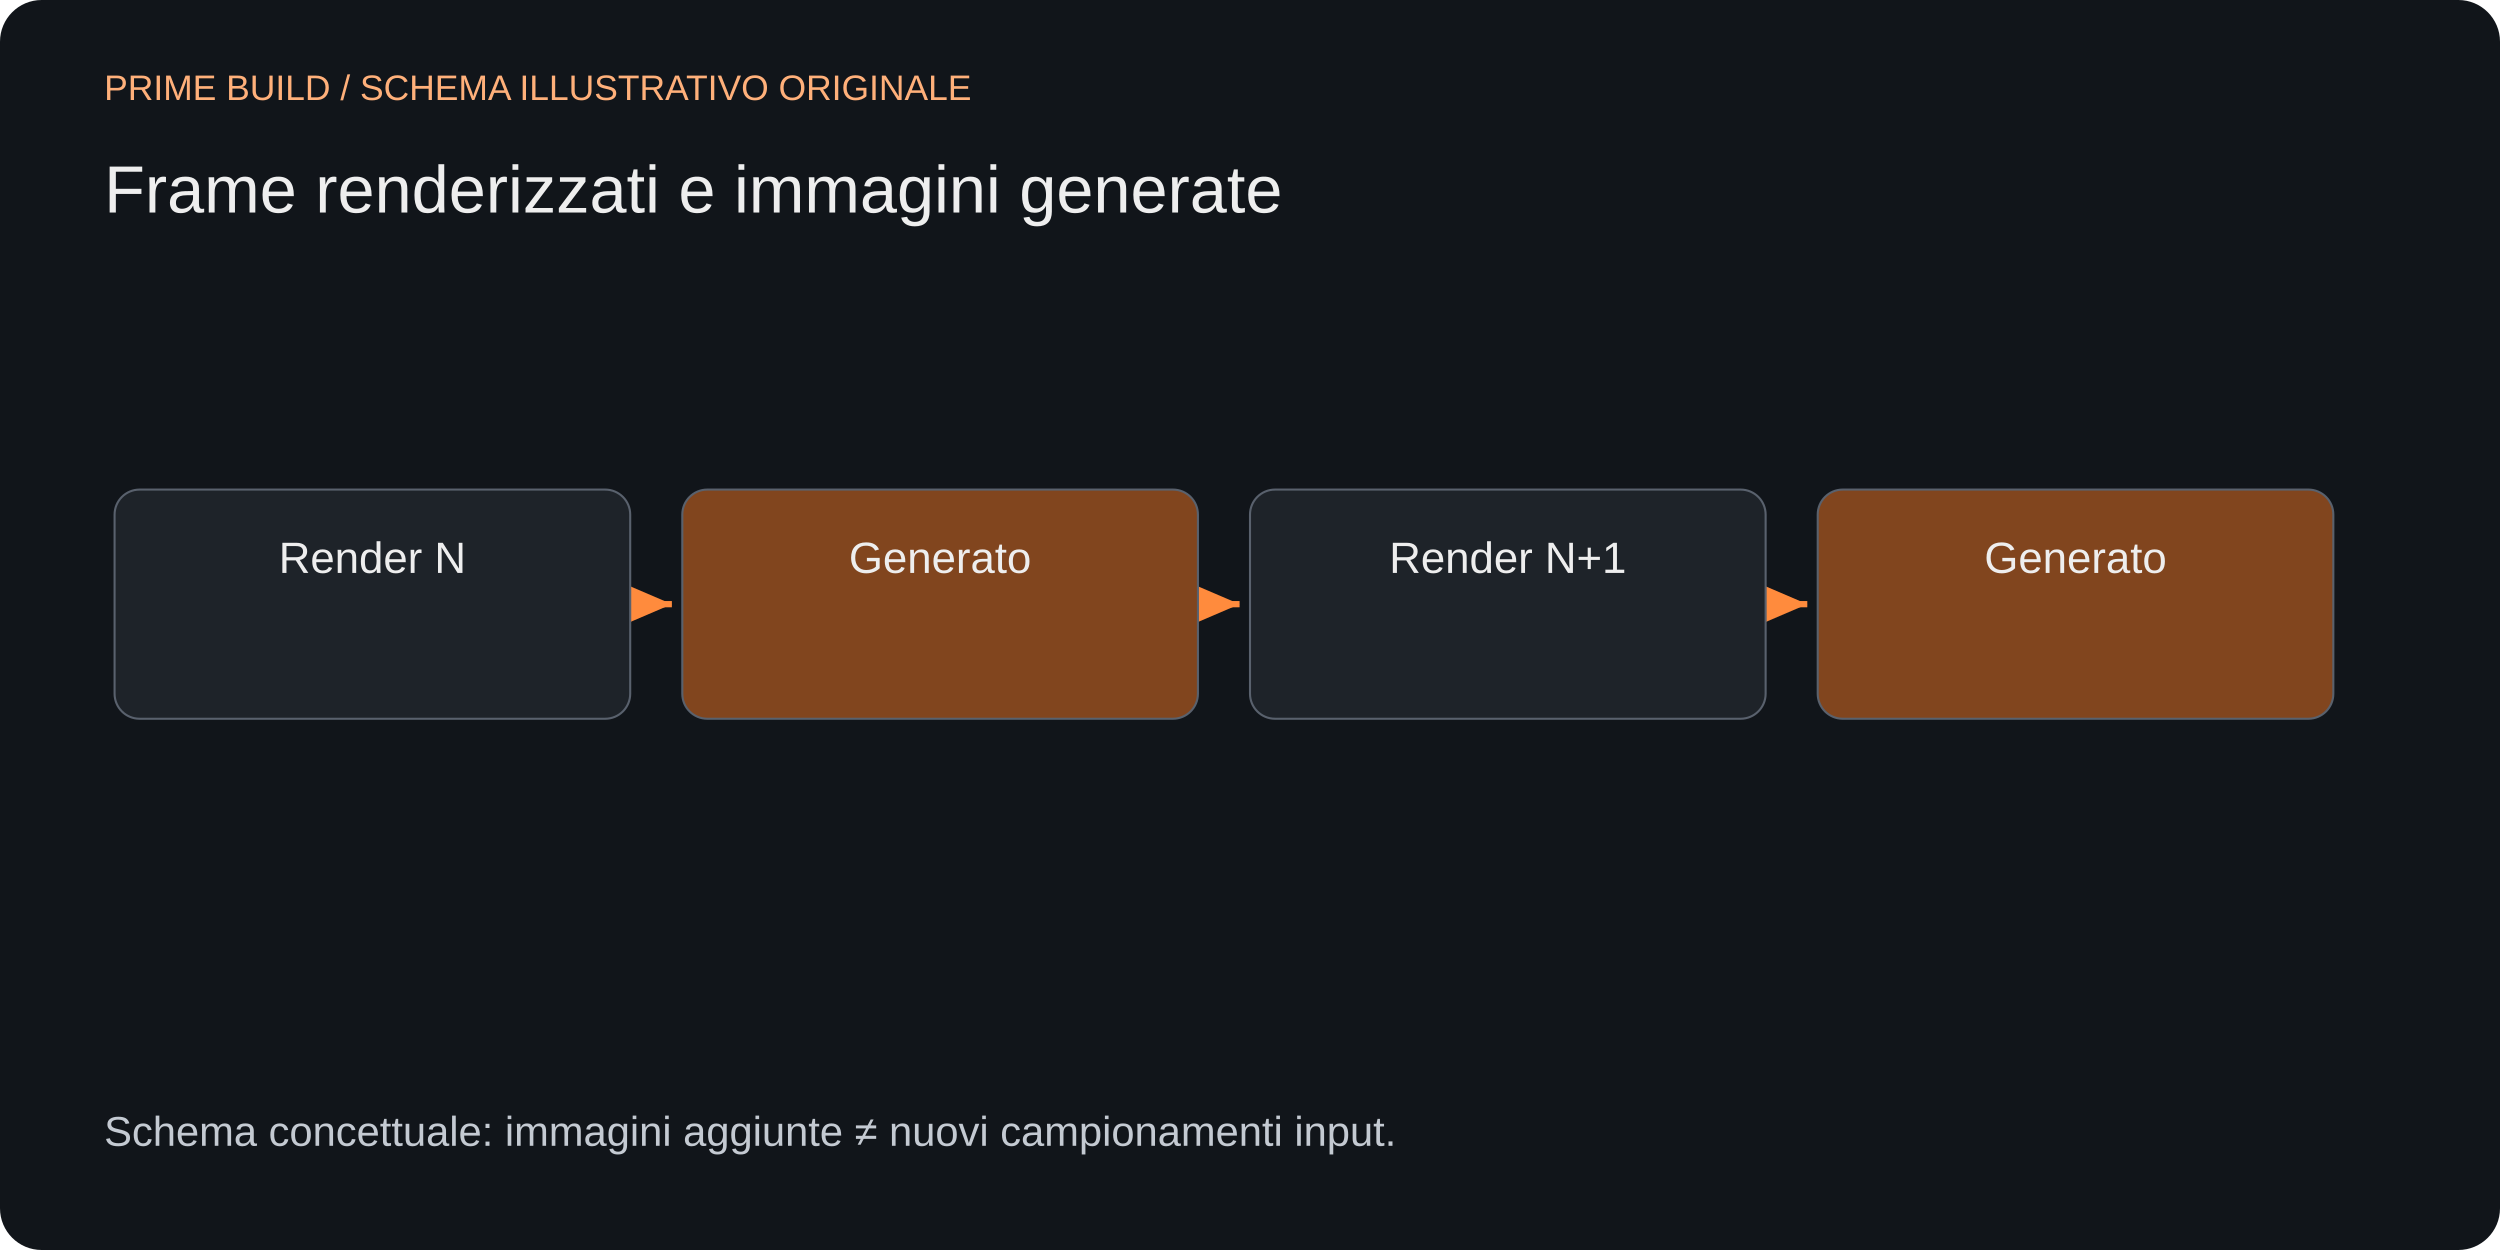
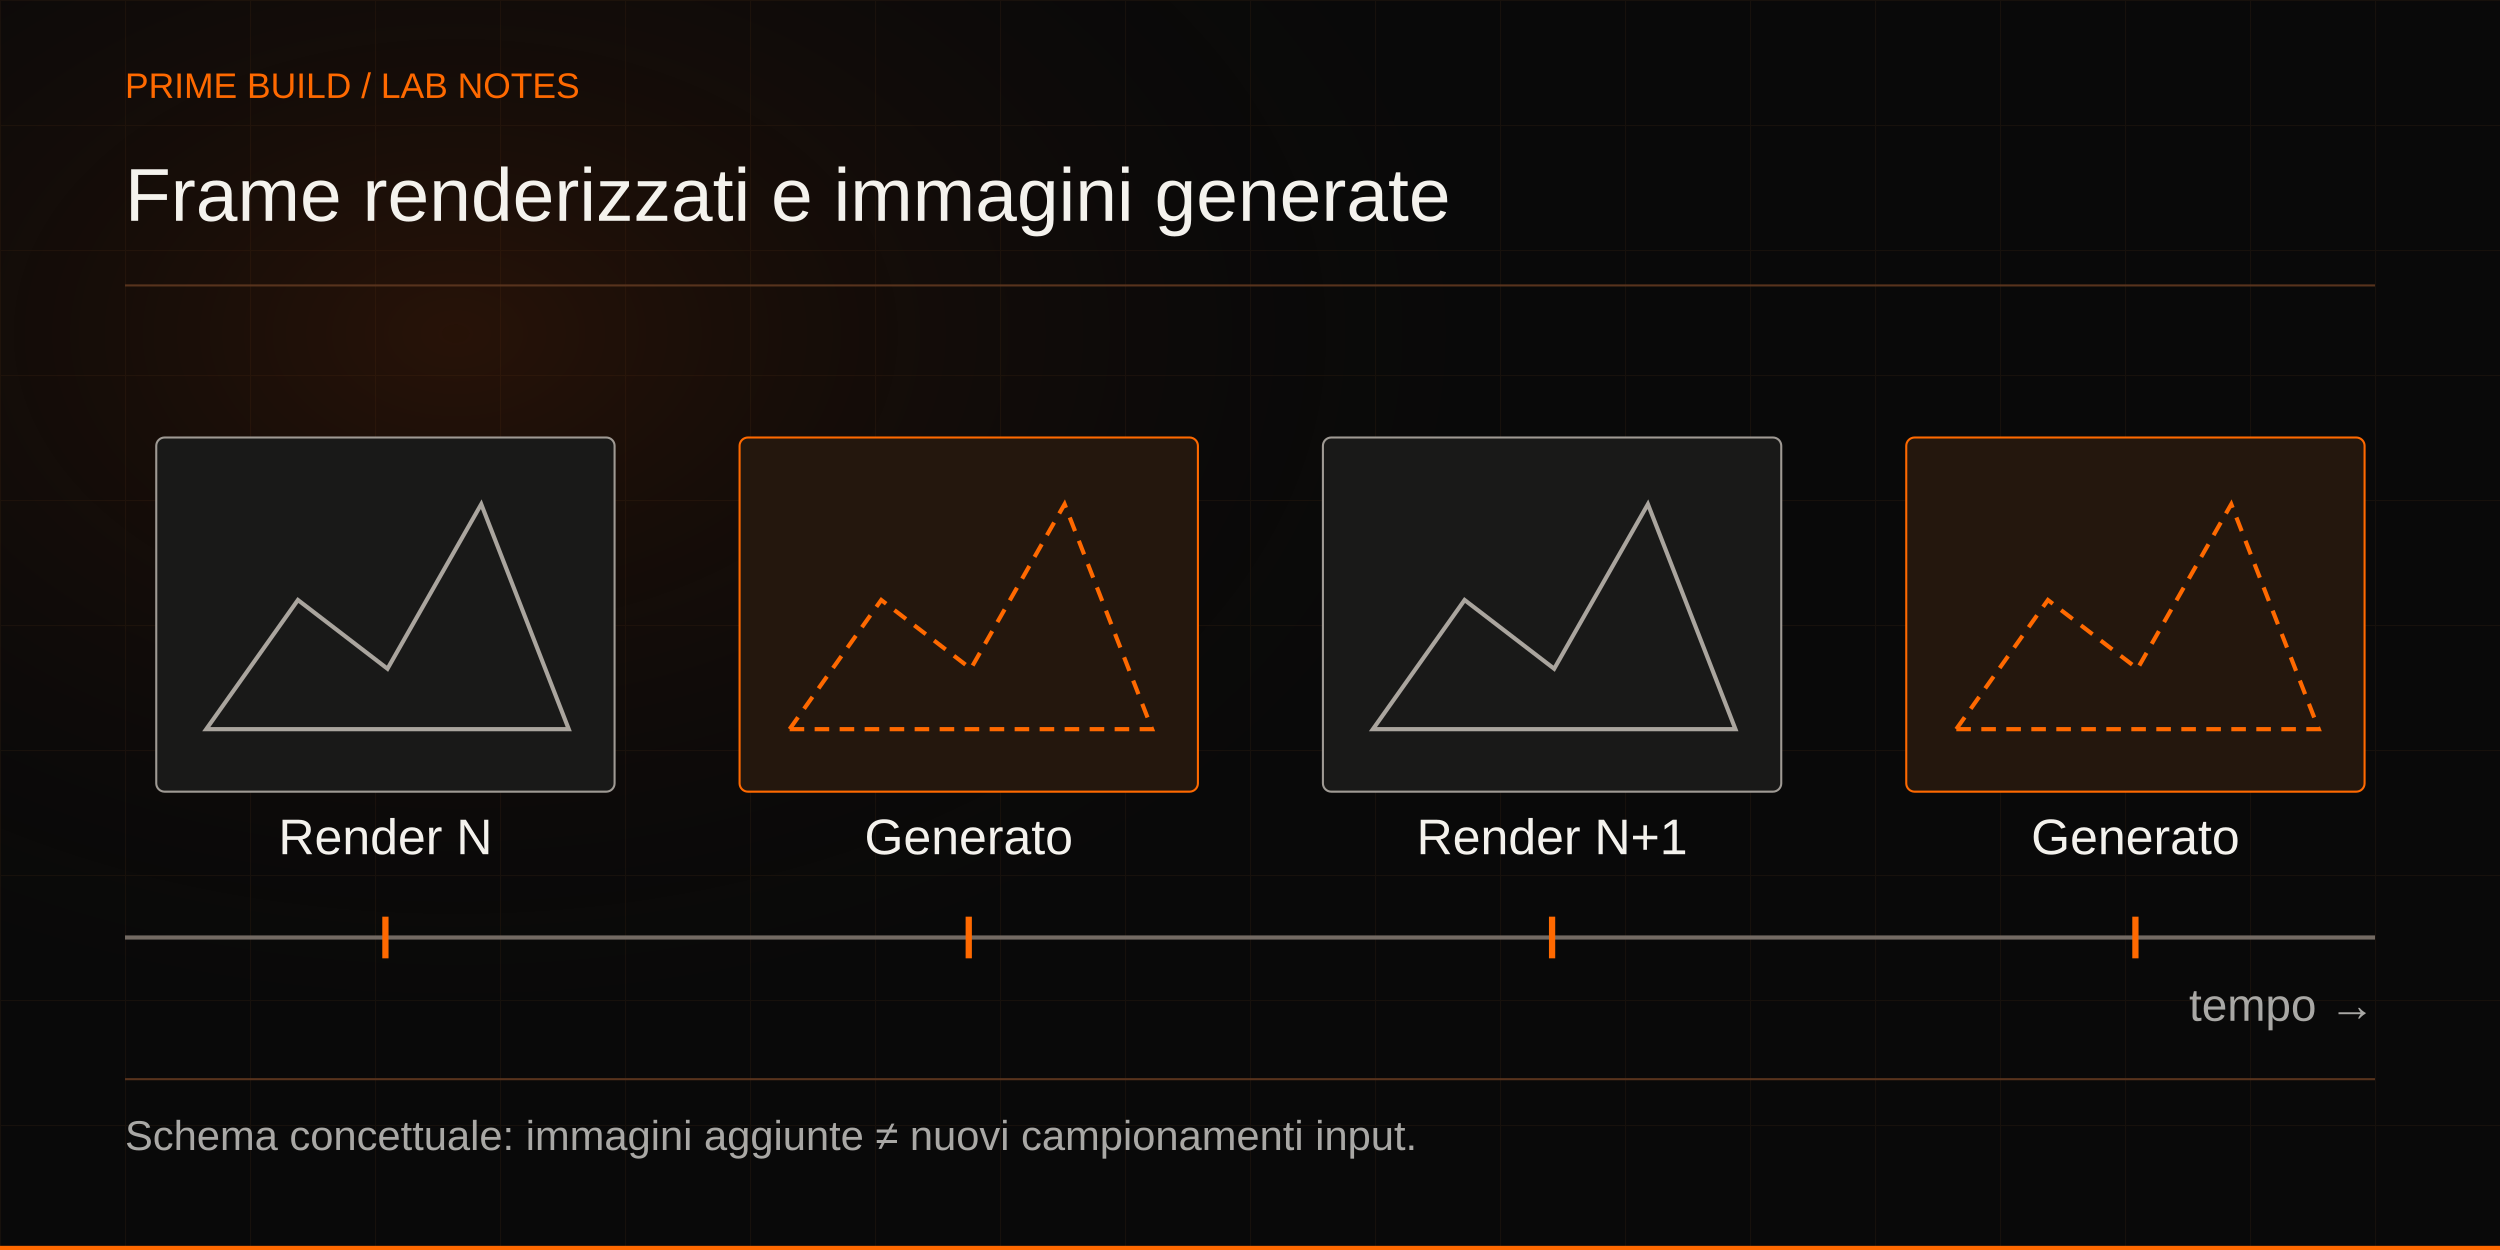
<svg xmlns="http://www.w3.org/2000/svg" width="1200" height="600" viewBox="0 0 1200 600">
  <defs>
-     <marker id="arrow" markerWidth="8" markerHeight="8" refX="7" refY="3" orient="auto">
-       <path d="M0 0L7 3L0 6" fill="#ff8b3d" />
-     </marker>
+     <pattern id="grid" width="60" height="60" patternUnits="userSpaceOnUse">
+       <path d="M60 0H0V60" fill="none" stroke="#b16b30" stroke-opacity=".085" />
+     </pattern>
+     <radialGradient id="glow">
+       <stop stop-color="#742a05" stop-opacity=".28" />
+       <stop offset="1" stop-color="#090909" stop-opacity="0" />
+     </radialGradient>
  </defs>
-   <rect width="1200" height="600" rx="20" fill="#11151a" />
+   <rect width="1200" height="600" fill="#090909" />
+   <rect width="1200" height="600" fill="url(#grid)" />
+   <ellipse cx="220" cy="160" rx="520" ry="350" fill="url(#glow)" />
  <g font-family="Arial, sans-serif">
-     <text x="50" y="48" font-size="17" fill="#ffb07a" text-anchor="start">PRIME BUILD / SCHEMA ILLUSTRATIVO ORIGINALE</text>
-     <text x="50" y="102" font-size="32" fill="#eee" text-anchor="start">Frame renderizzati e immagini generate</text>
-     <path d="M309.5,290 L322.5,290" stroke="#ff8b3d" stroke-width="3" marker-end="url(#arrow)" />
-     <rect x="55" y="235" width="247.5" height="110" rx="12" fill="#1e2329" stroke="#59616d" />
-     <text x="178.75" y="275" font-size="21" fill="#eee" text-anchor="middle">Render N</text>
-     <path d="M582,290 L595,290" stroke="#ff8b3d" stroke-width="3" marker-end="url(#arrow)" />
-     <rect x="327.5" y="235" width="247.5" height="110" rx="12" fill="#81451e" stroke="#59616d" />
-     <text x="451.25" y="275" font-size="21" fill="#eee" text-anchor="middle">Generato</text>
-     <path d="M854.5,290 L867.5,290" stroke="#ff8b3d" stroke-width="3" marker-end="url(#arrow)" />
-     <rect x="600" y="235" width="247.5" height="110" rx="12" fill="#1e2329" stroke="#59616d" />
-     <text x="723.75" y="275" font-size="21" fill="#eee" text-anchor="middle">Render N+1</text>
-     <rect x="872.5" y="235" width="247.5" height="110" rx="12" fill="#81451e" stroke="#59616d" />
-     <text x="996.25" y="275" font-size="21" fill="#eee" text-anchor="middle">Generato</text>
-     <text x="50" y="550" font-size="20" fill="#c4cad2" text-anchor="start">Schema concettuale: immagini aggiunte ≠ nuovi campionamenti input.</text>
+     <text x="60" y="47" font-size="17" fill="#ff6900" text-anchor="start">PRIME BUILD / LAB NOTES</text>
+     <text x="60" y="106" font-size="36" fill="#f4f2ed" text-anchor="start">Frame renderizzati e immagini generate</text>
+     <path d="M60 137L1140 137" fill="none" stroke="#58331d" stroke-width="1" />
+     <path d="M60 450L1140 450" fill="none" stroke="#736a63" stroke-width="2" />
+     <text x="1140" y="490" font-size="22" fill="#a9a8a5" text-anchor="end">tempo →</text>
+     <rect x="75" y="210" width="220" height="170" rx="4" fill="#191918" stroke="#9f9a94" />
+     <path d="M99 350l44-62 43 33 45-79 42 108z" fill="none" stroke="#aaa59e" stroke-width="2" />
+     <text x="185" y="410" font-size="24" fill="#f4f2ed" text-anchor="middle">Render N</text>
+     <path d="M185 440L185 460" fill="none" stroke="#ff6900" stroke-width="3" />
+     <rect x="355" y="210" width="220" height="170" rx="4" fill="#24170d" stroke="#ff6900" />
+     <path d="M379 350l44-62 43 33 45-79 42 108z" fill="none" stroke="#ff6900" stroke-width="2" stroke-dasharray="7 5" />
+     <text x="465" y="410" font-size="24" fill="#f4f2ed" text-anchor="middle">Generato</text>
+     <path d="M465 440L465 460" fill="none" stroke="#ff6900" stroke-width="3" />
+     <rect x="635" y="210" width="220" height="170" rx="4" fill="#191918" stroke="#9f9a94" />
+     <path d="M659 350l44-62 43 33 45-79 42 108z" fill="none" stroke="#aaa59e" stroke-width="2" />
+     <text x="745" y="410" font-size="24" fill="#f4f2ed" text-anchor="middle">Render N+1</text>
+     <path d="M745 440L745 460" fill="none" stroke="#ff6900" stroke-width="3" />
+     <rect x="915" y="210" width="220" height="170" rx="4" fill="#24170d" stroke="#ff6900" />
+     <path d="M939 350l44-62 43 33 45-79 42 108z" fill="none" stroke="#ff6900" stroke-width="2" stroke-dasharray="7 5" />
+     <text x="1025" y="410" font-size="24" fill="#f4f2ed" text-anchor="middle">Generato</text>
+     <path d="M1025 440L1025 460" fill="none" stroke="#ff6900" stroke-width="3" />
+     <path d="M60 518L1140 518" fill="none" stroke="#58331d" stroke-width="1" />
+     <text x="60" y="552" font-size="20" fill="#a9a8a5" text-anchor="start">Schema concettuale: immagini aggiunte ≠ nuovi campionamenti input.</text>
  </g>
+   <path d="M0 599H1200" stroke="#ff6900" stroke-width="2" />
</svg>
